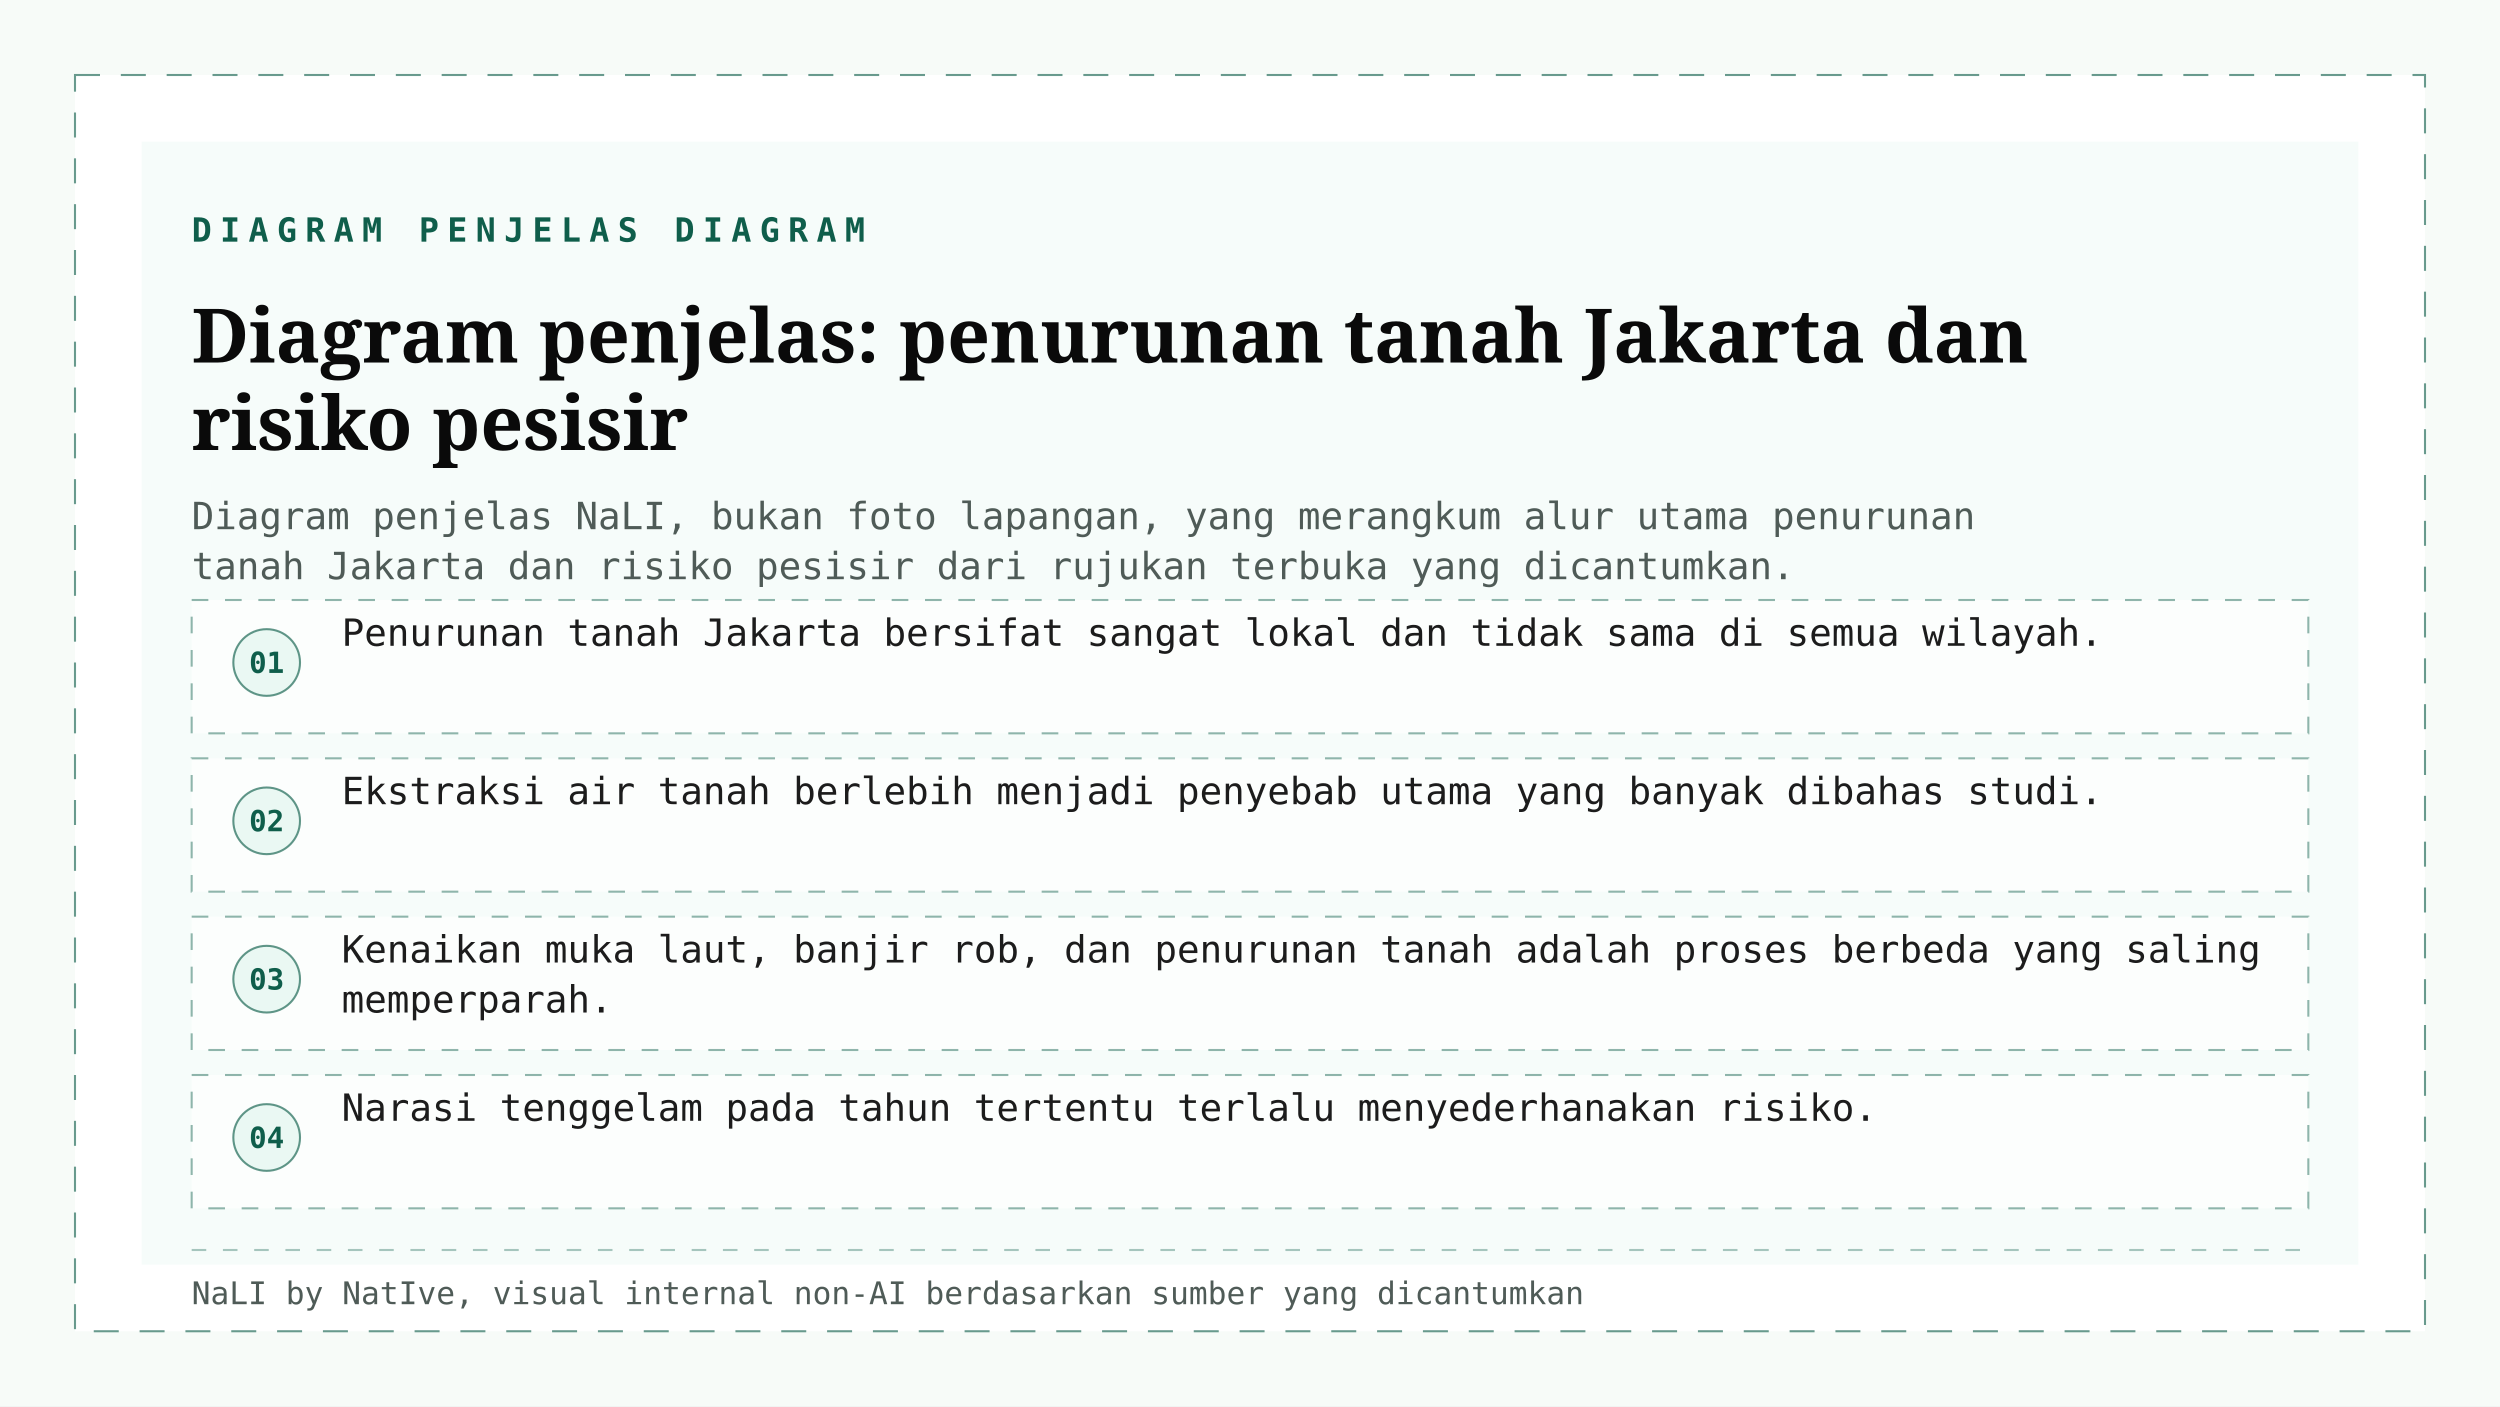
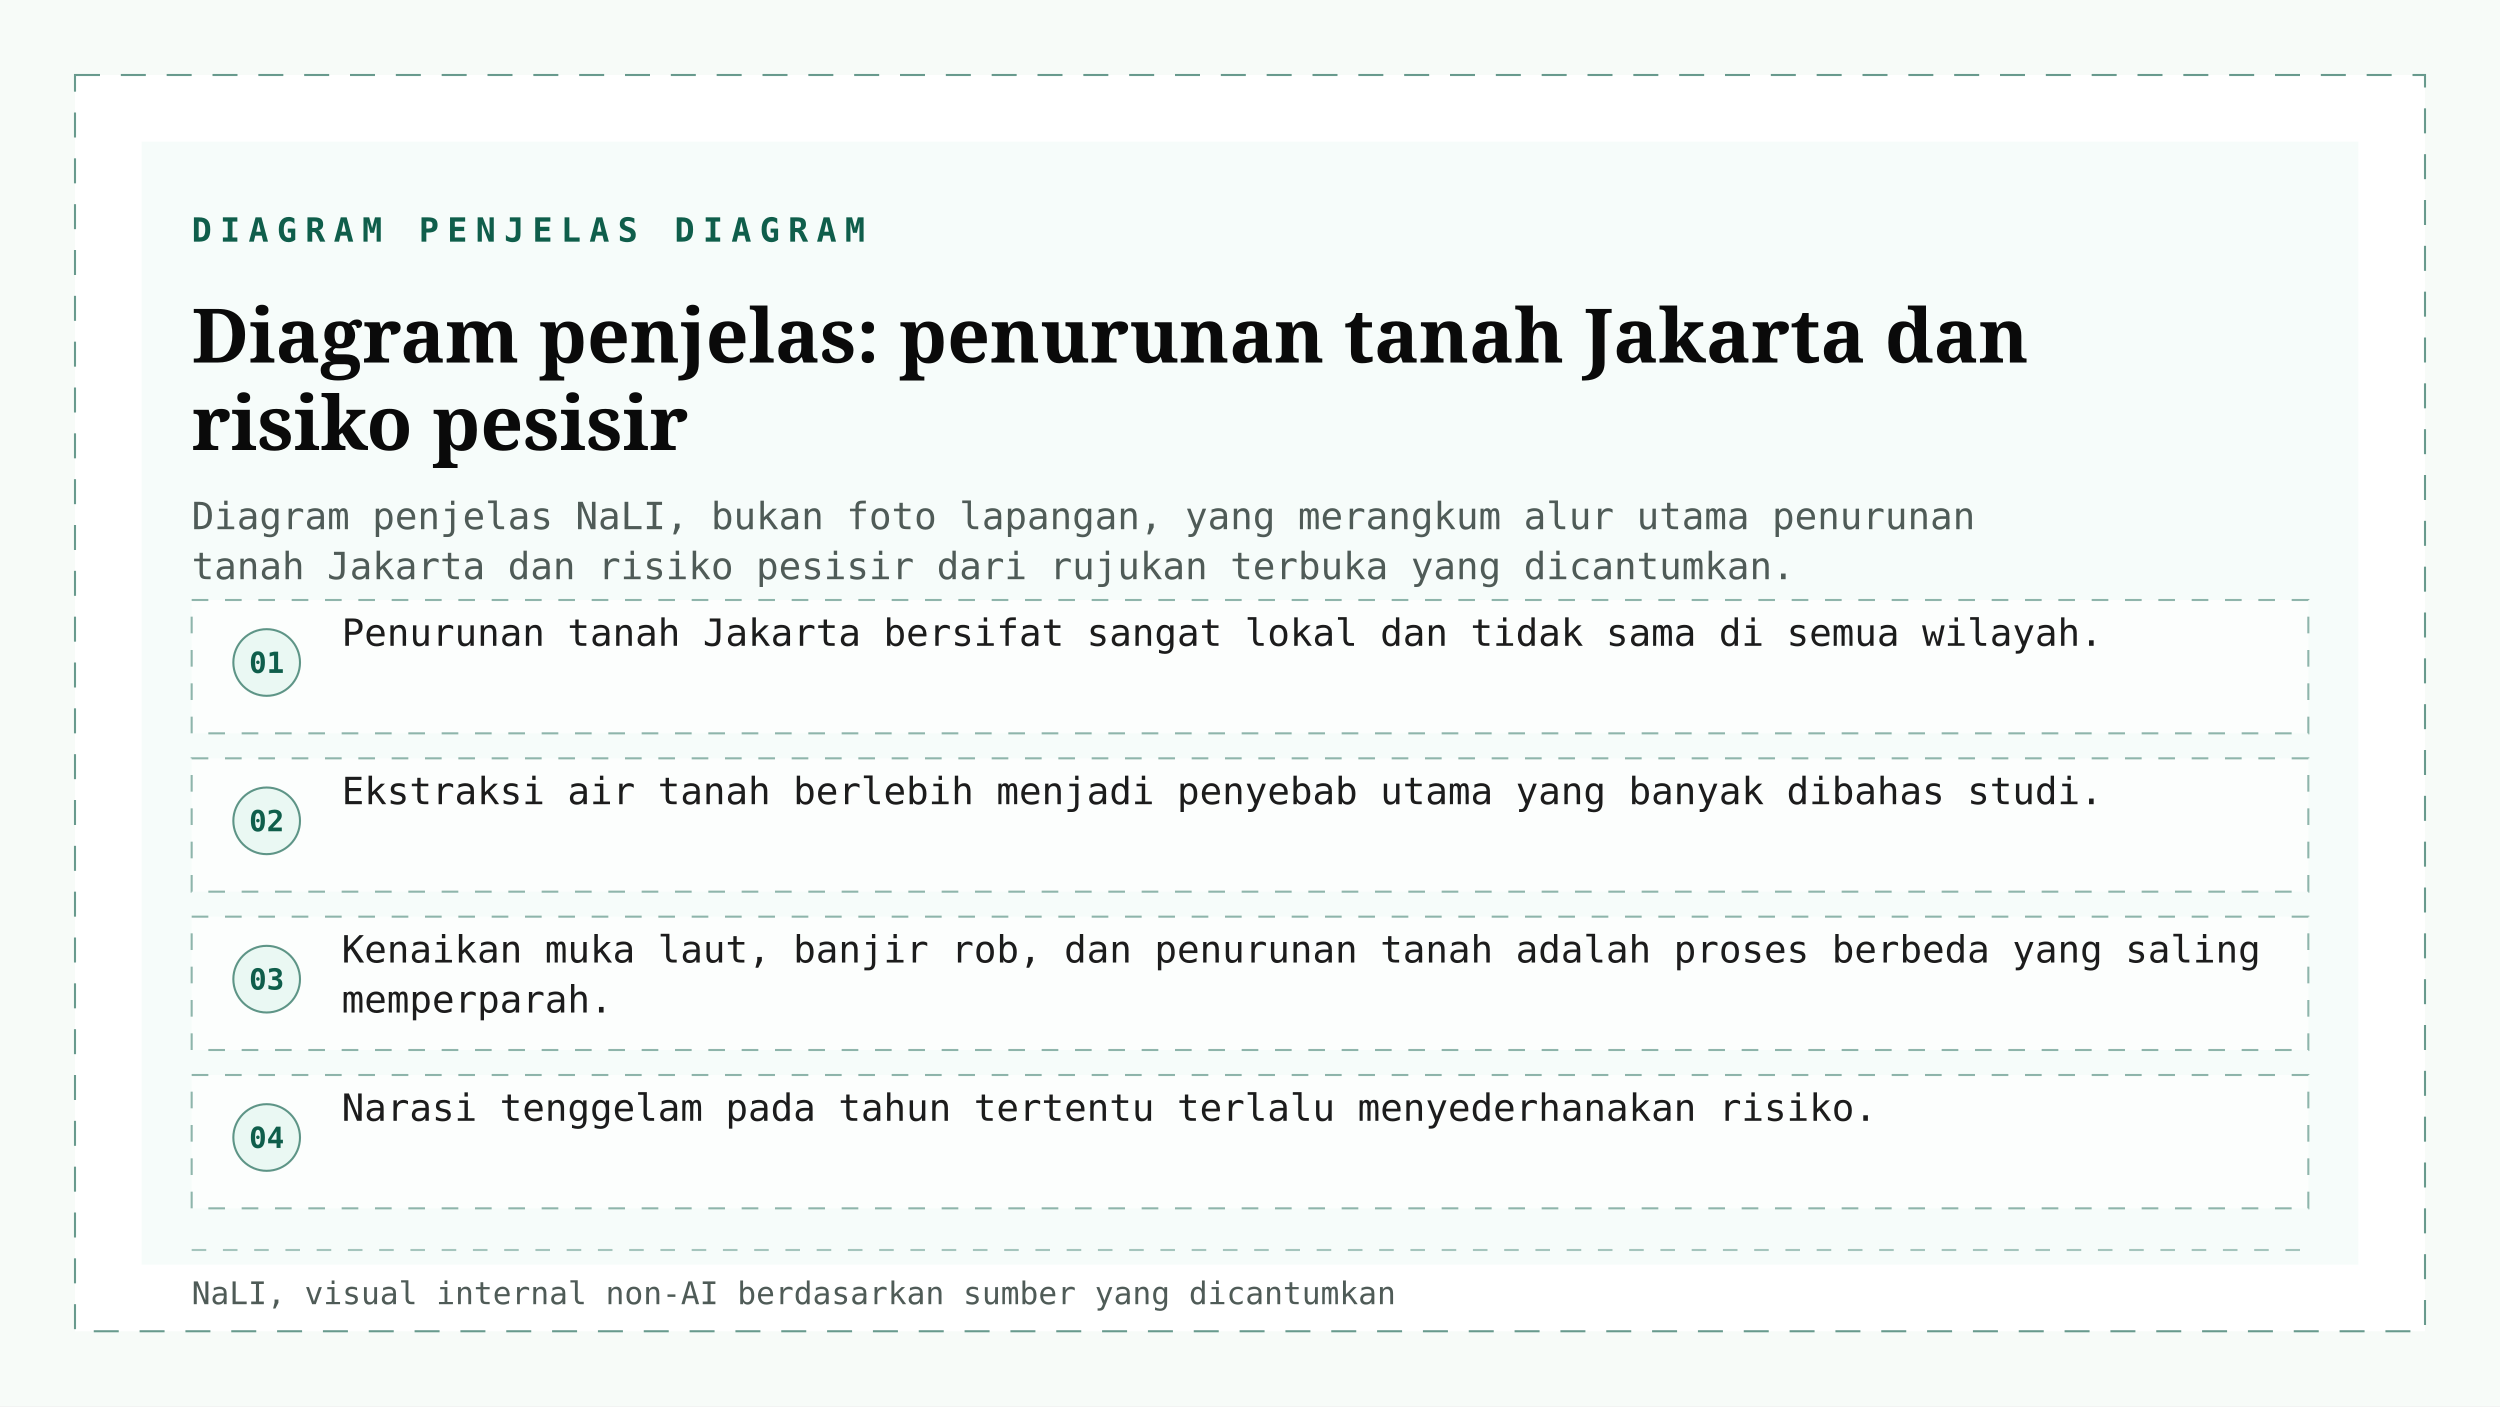
<svg xmlns="http://www.w3.org/2000/svg" viewBox="0 0 1200 675" role="img" aria-label="Diagram penjelas: penurunan tanah Jakarta dan risiko pesisir">
  <rect width="1200" height="675" fill="#f7fbf8" />
  <rect x="36" y="36" width="1128" height="603" fill="#ffffff" stroke="#0f5e4b" stroke-opacity="0.62" stroke-dasharray="12 10" />
  <rect x="68" y="68" width="1064" height="539" fill="#eaf8f3" fill-opacity="0.42" />
  <text x="92" y="116" font-family="ui-monospace, SFMono-Regular, Menlo, monospace" font-size="16" font-weight="700" letter-spacing="4" fill="#0f5e4b">DIAGRAM PENJELAS DIAGRAM</text>
  <text x="92" y="174" font-family="Georgia, serif" font-size="36" font-weight="700" fill="#0a0a0a">
    <tspan x="92" dy="0">Diagram penjelas: penurunan tanah Jakarta dan</tspan>
    <tspan x="92" dy="42">risiko pesisir</tspan>
  </text>
  <text x="92" y="254" font-family="ui-monospace, SFMono-Regular, Menlo, monospace" font-size="18" font-weight="400" fill="#4f5b57">
    <tspan x="92" dy="0">Diagram penjelas NaLI, bukan foto lapangan, yang merangkum alur utama penurunan</tspan>
    <tspan x="92" dy="24">tanah Jakarta dan risiko pesisir dari rujukan terbuka yang dicantumkan.</tspan>
  </text>
  <g>
    <rect x="92" y="288" width="1016" height="64" fill="#ffffff" fill-opacity="0.66" stroke="#0f5e4b" stroke-opacity="0.45" stroke-dasharray="8 8" />
    <circle cx="128" cy="318" r="16" fill="#eaf8f3" stroke="#0f5e4b" stroke-opacity="0.65" />
    <text x="128" y="323" text-anchor="middle" font-family="ui-monospace, SFMono-Regular, Menlo, monospace" font-size="14" font-weight="700" fill="#0f5e4b">01</text>
    <text x="164" y="310" font-family="ui-monospace, SFMono-Regular, Menlo, monospace" font-size="18" font-weight="400" fill="#1c1c1c">
      <tspan x="164" dy="0">Penurunan tanah Jakarta bersifat sangat lokal dan tidak sama di semua wilayah.</tspan>
    </text>
  </g>
  <g>
    <rect x="92" y="364" width="1016" height="64" fill="#ffffff" fill-opacity="0.66" stroke="#0f5e4b" stroke-opacity="0.45" stroke-dasharray="8 8" />
    <circle cx="128" cy="394" r="16" fill="#eaf8f3" stroke="#0f5e4b" stroke-opacity="0.65" />
    <text x="128" y="399" text-anchor="middle" font-family="ui-monospace, SFMono-Regular, Menlo, monospace" font-size="14" font-weight="700" fill="#0f5e4b">02</text>
    <text x="164" y="386" font-family="ui-monospace, SFMono-Regular, Menlo, monospace" font-size="18" font-weight="400" fill="#1c1c1c">
      <tspan x="164" dy="0">Ekstraksi air tanah berlebih menjadi penyebab utama yang banyak dibahas studi.</tspan>
    </text>
  </g>
  <g>
    <rect x="92" y="440" width="1016" height="64" fill="#ffffff" fill-opacity="0.66" stroke="#0f5e4b" stroke-opacity="0.45" stroke-dasharray="8 8" />
    <circle cx="128" cy="470" r="16" fill="#eaf8f3" stroke="#0f5e4b" stroke-opacity="0.65" />
    <text x="128" y="475" text-anchor="middle" font-family="ui-monospace, SFMono-Regular, Menlo, monospace" font-size="14" font-weight="700" fill="#0f5e4b">03</text>
    <text x="164" y="462" font-family="ui-monospace, SFMono-Regular, Menlo, monospace" font-size="18" font-weight="400" fill="#1c1c1c">
      <tspan x="164" dy="0">Kenaikan muka laut, banjir rob, dan penurunan tanah adalah proses berbeda yang saling</tspan>
      <tspan x="164" dy="24">memperparah.</tspan>
    </text>
  </g>
  <g>
    <rect x="92" y="516" width="1016" height="64" fill="#ffffff" fill-opacity="0.66" stroke="#0f5e4b" stroke-opacity="0.45" stroke-dasharray="8 8" />
    <circle cx="128" cy="546" r="16" fill="#eaf8f3" stroke="#0f5e4b" stroke-opacity="0.65" />
    <text x="128" y="551" text-anchor="middle" font-family="ui-monospace, SFMono-Regular, Menlo, monospace" font-size="14" font-weight="700" fill="#0f5e4b">04</text>
    <text x="164" y="538" font-family="ui-monospace, SFMono-Regular, Menlo, monospace" font-size="18" font-weight="400" fill="#1c1c1c">
      <tspan x="164" dy="0">Narasi tenggelam pada tahun tertentu terlalu menyederhanakan risiko.</tspan>
    </text>
  </g>
  <line x1="92" y1="600" x2="1108" y2="600" stroke="#0f5e4b" stroke-opacity="0.35" stroke-dasharray="7 8" />
-   <text x="92" y="626" font-family="ui-monospace, SFMono-Regular, Menlo, monospace" font-size="15" fill="#4f5b57">NaLI by NatIve, visual internal non-AI berdasarkan sumber yang dicantumkan</text>
+   <text x="92" y="626" font-family="ui-monospace, SFMono-Regular, Menlo, monospace" font-size="15" fill="#4f5b57">NaLI, visual internal non-AI berdasarkan sumber yang dicantumkan</text>
</svg>
